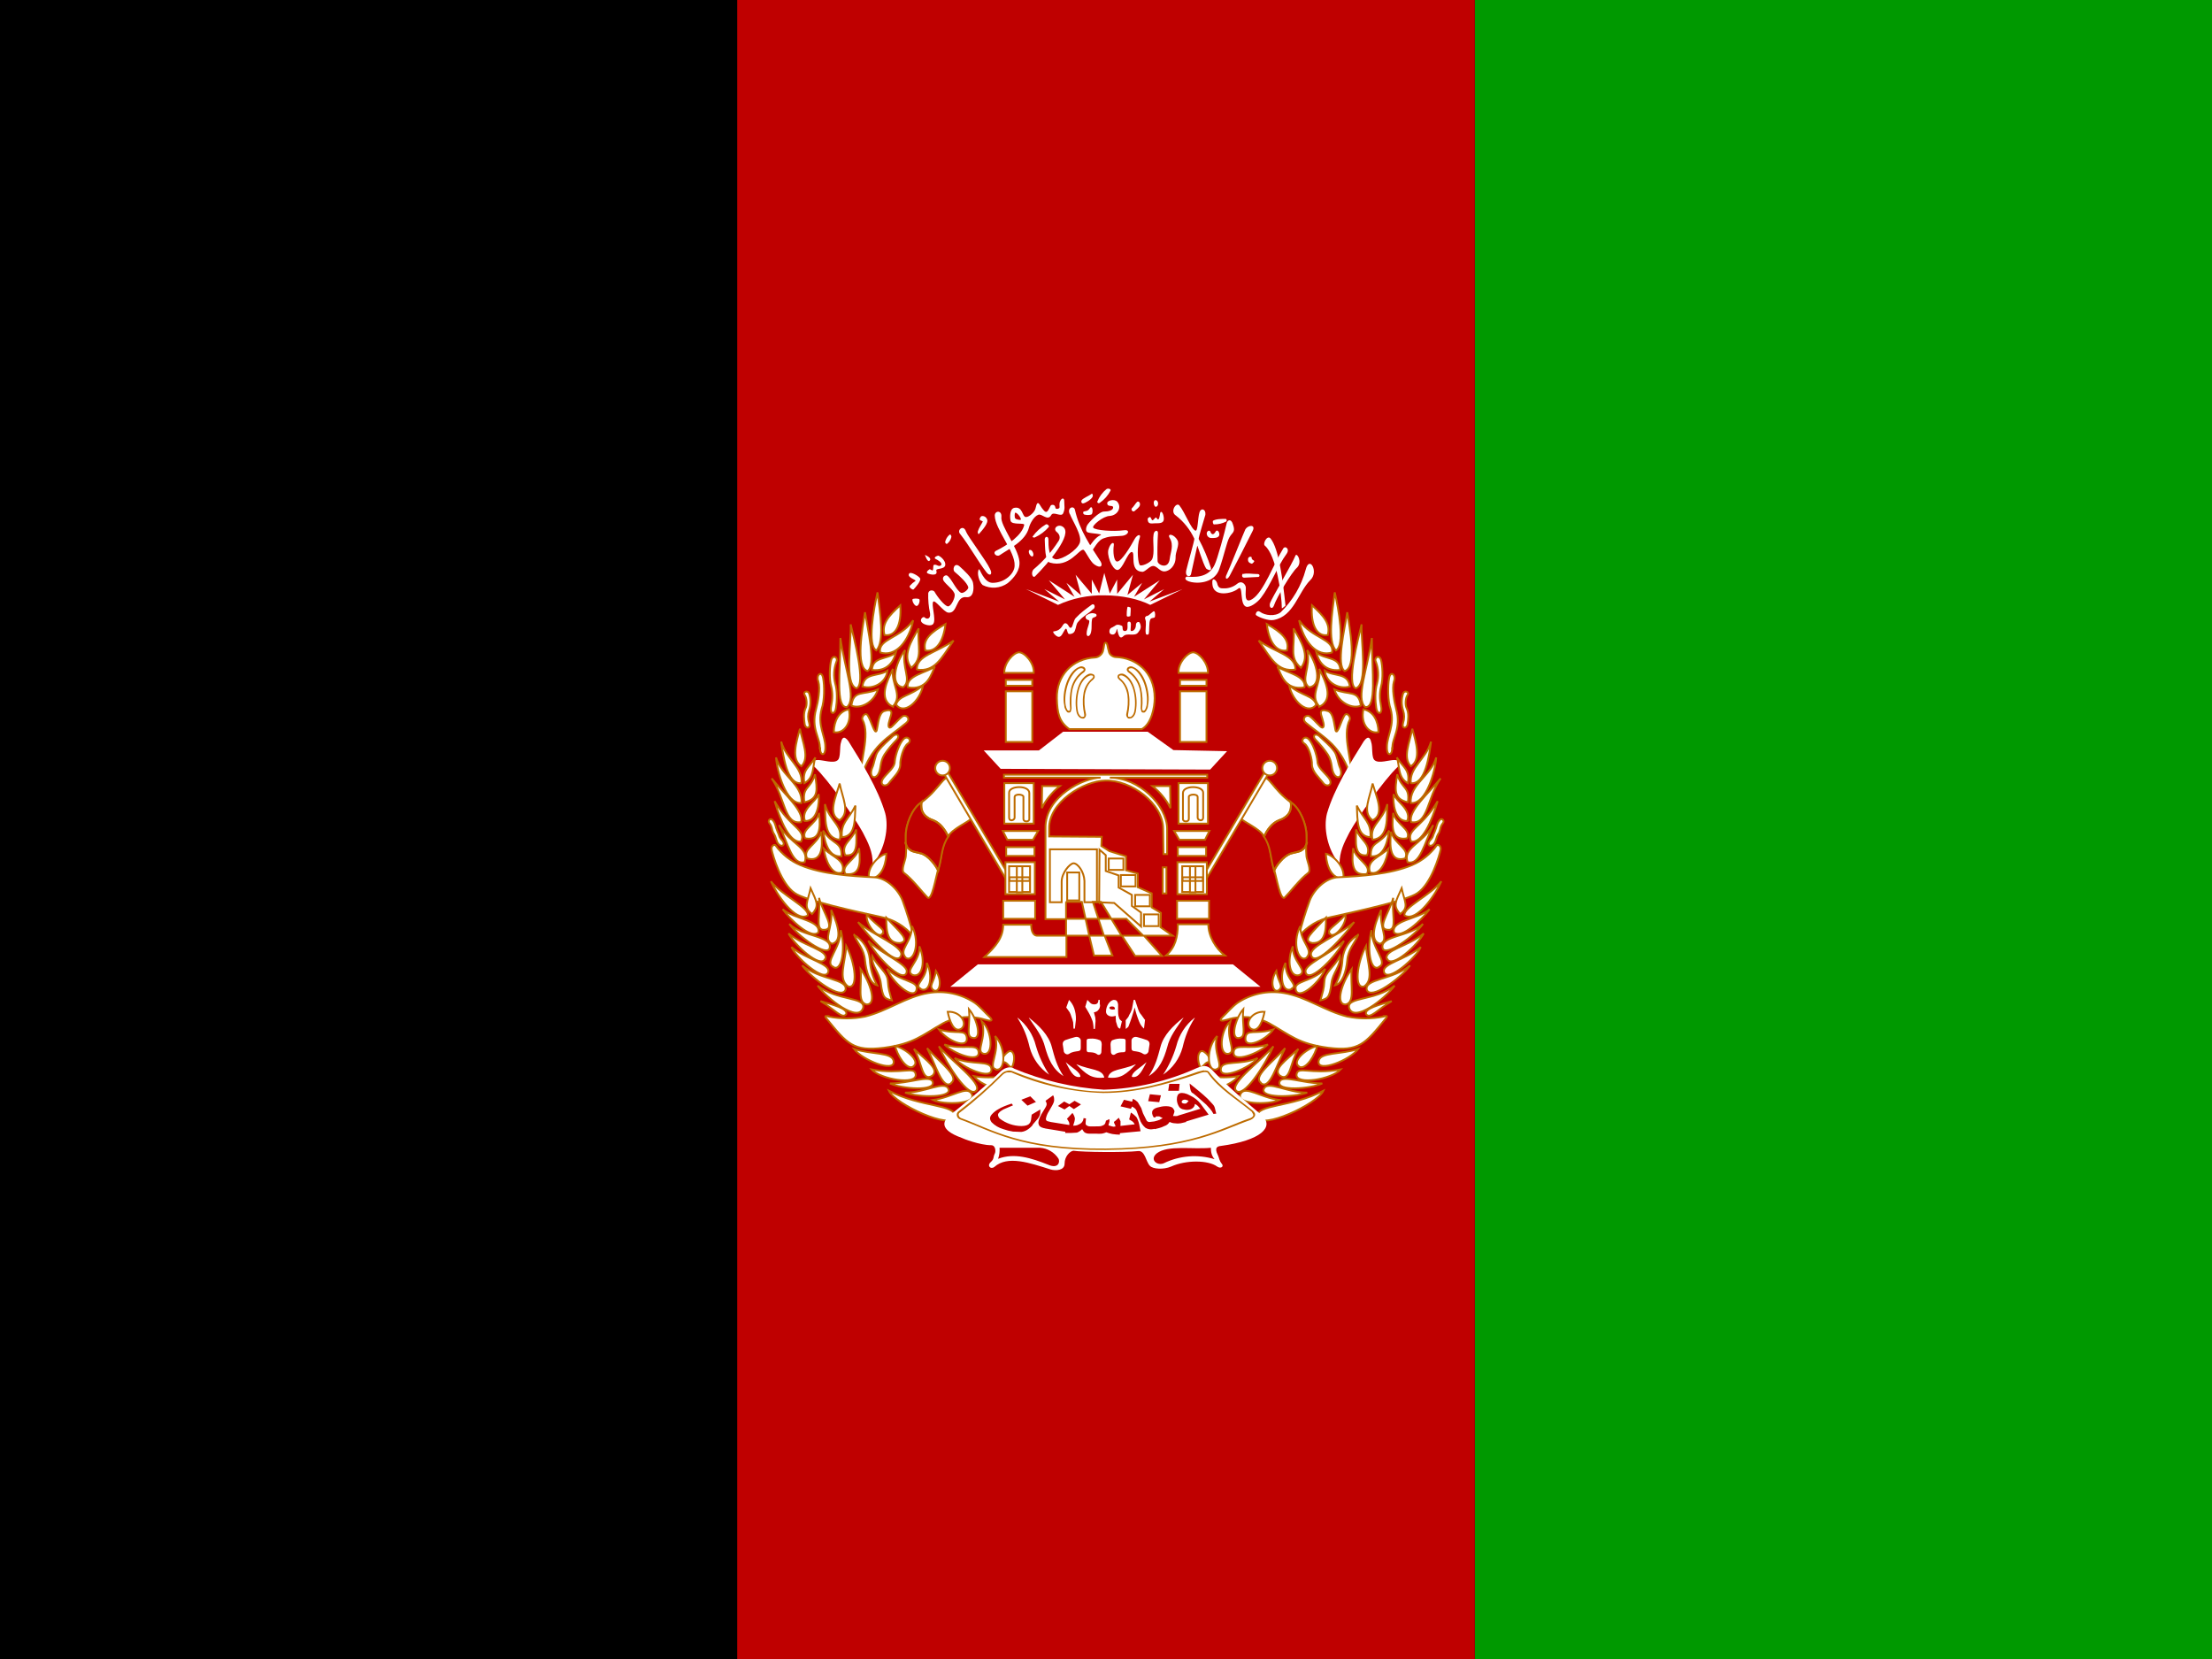
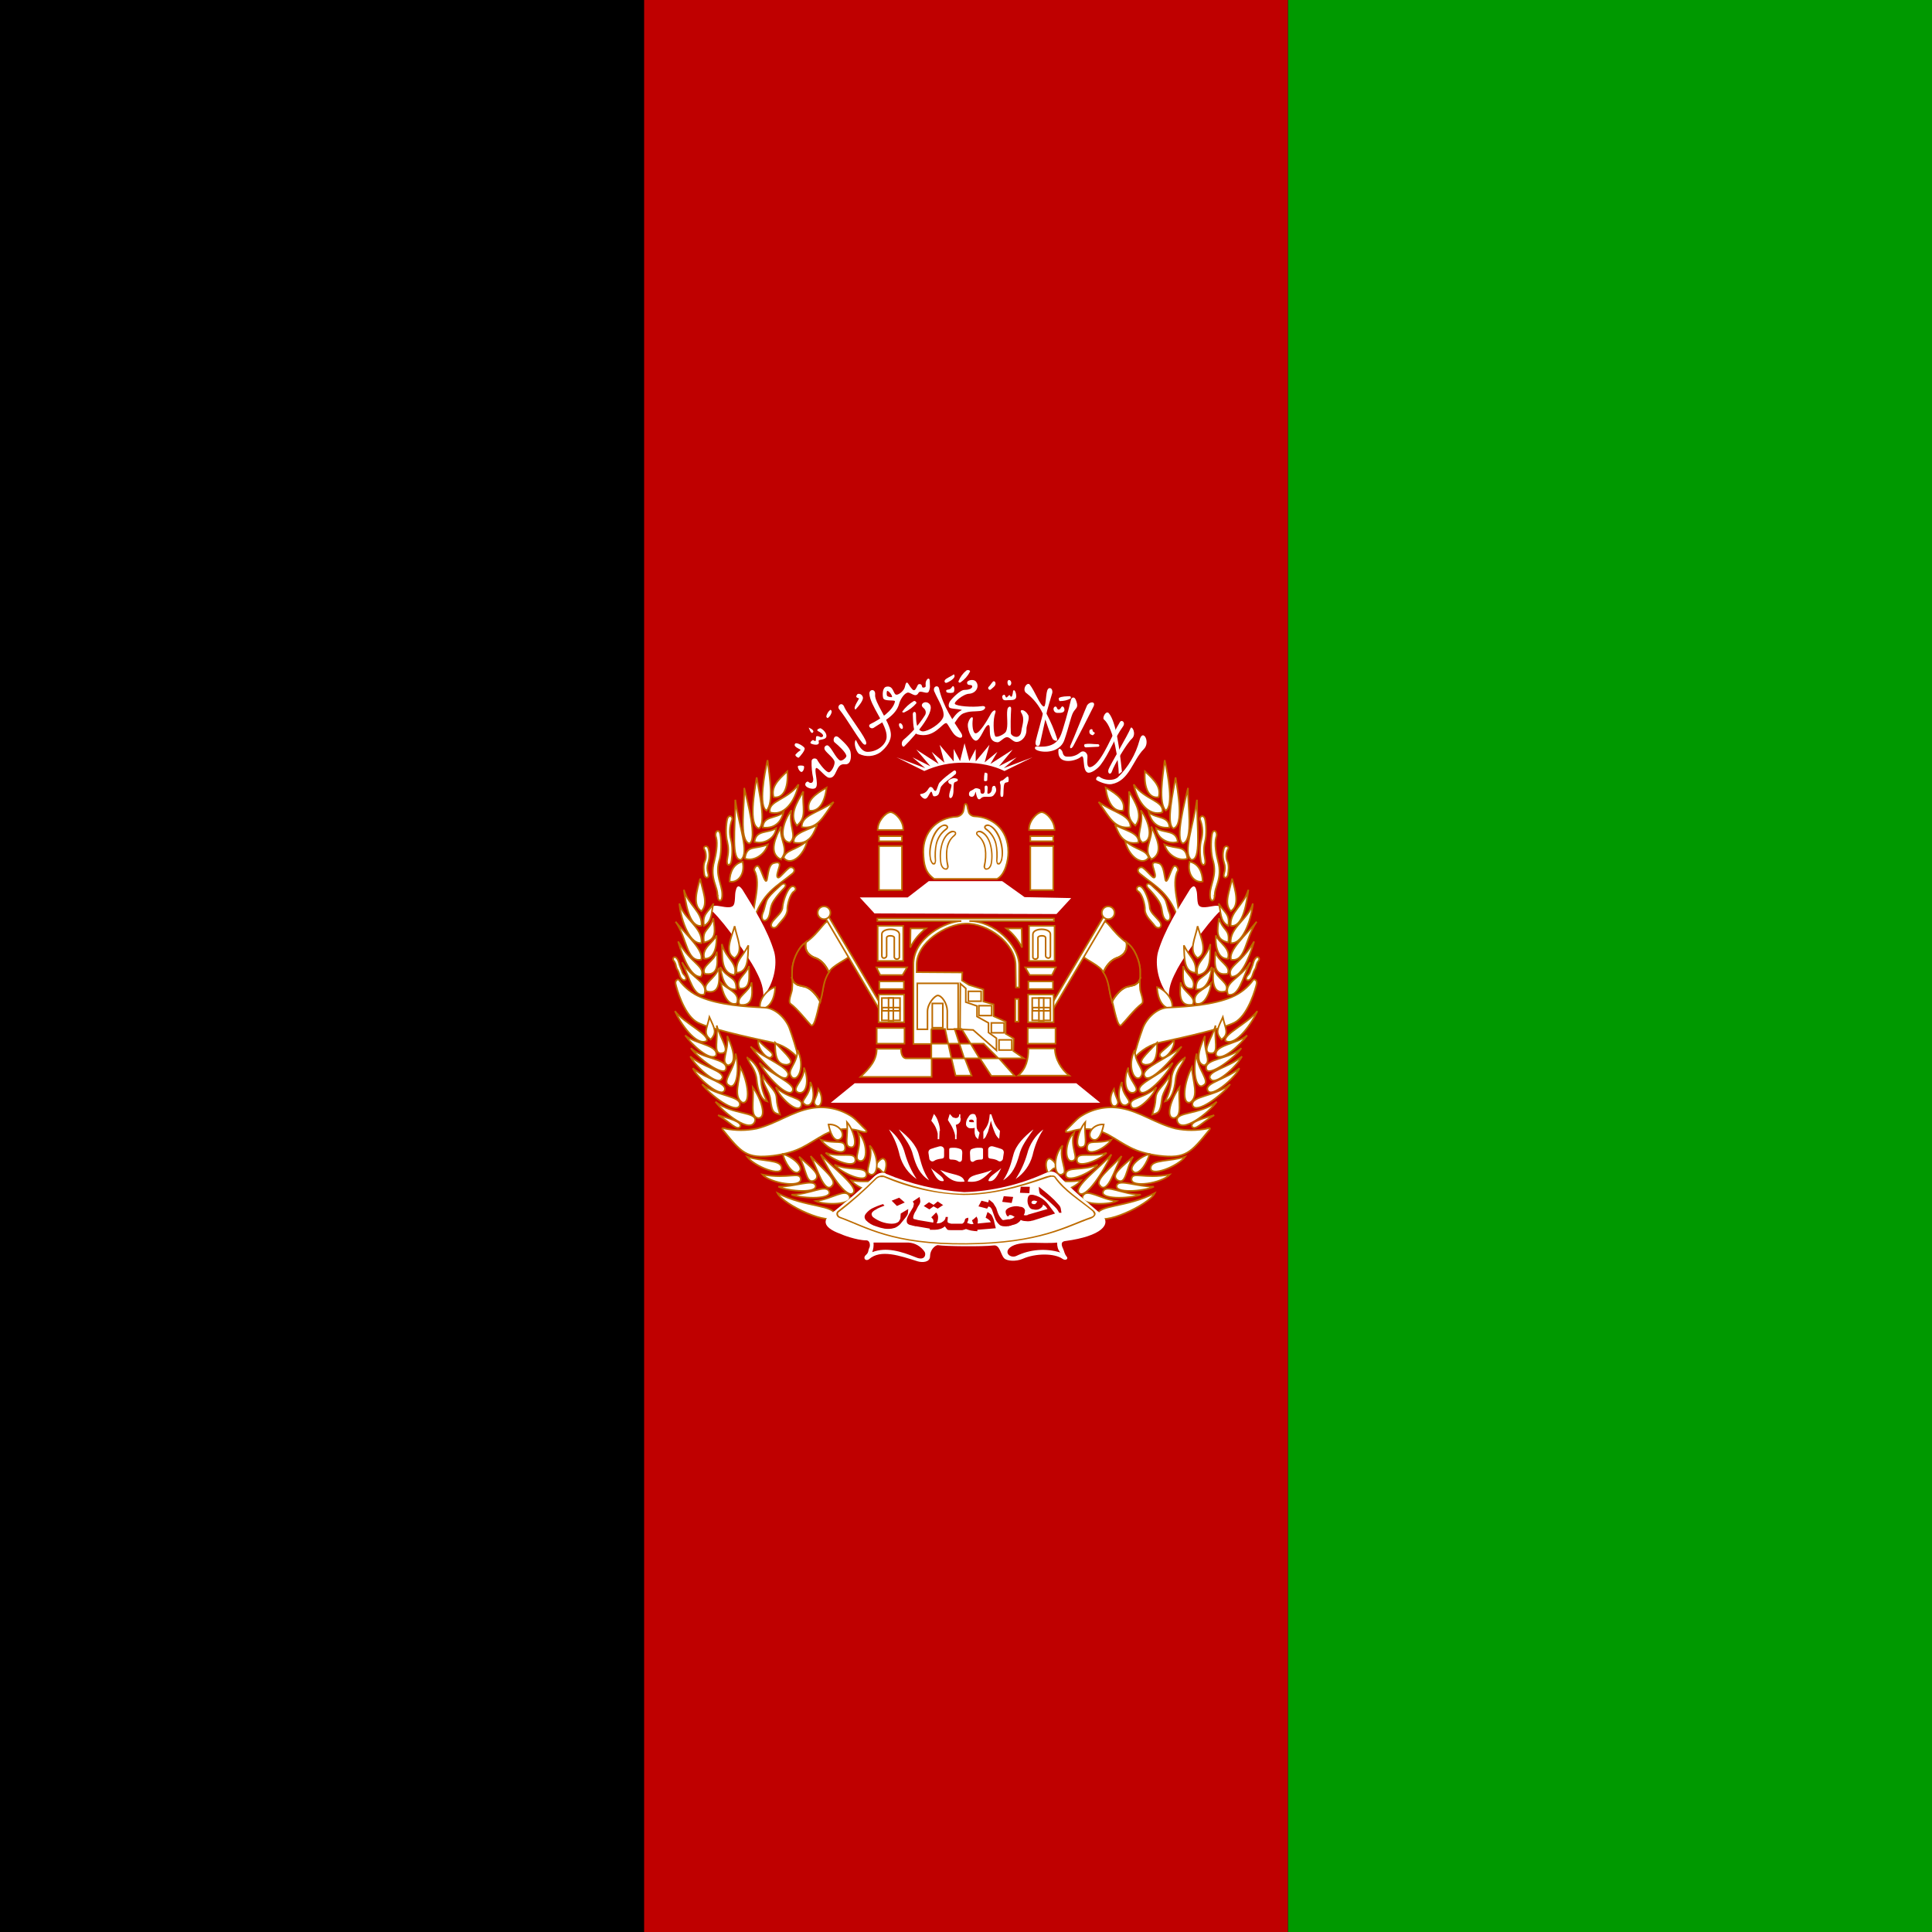
- <svg xmlns="http://www.w3.org/2000/svg" xmlns:xlink="http://www.w3.org/1999/xlink" id="flag-icons-af" viewBox="0 0 640 480">
+ <svg xmlns="http://www.w3.org/2000/svg" xmlns:xlink="http://www.w3.org/1999/xlink" id="flag-icons-af" viewBox="0 0 512 512">
  <g fill-rule="evenodd" stroke-width="1pt">
-     <path d="M0 0h640v480H0z" />
-     <path fill="#090" d="M426.7 0H640v480H426.7z" />
-     <path fill="#bf0000" d="M213.3 0h213.4v480H213.3z" />
+     <path d="M0 0h512v512H0z" />
+     <path fill="#090" d="M341.3 0H512v512H341.3z" />
+     <path fill="#bf0000" d="M170.7 0h170.6v512H170.7z" />
  </g>
-   <g fill="#fff" fill-rule="evenodd" stroke="#bd6b00" stroke-width=".5" transform="translate(1 27.3) scale(1.06346)">
+   <g fill="#fff" fill-rule="evenodd" stroke="#bd6b00" stroke-width=".5" transform="translate(2.2 86.8) scale(.84611)">
    <path d="M319.5 225.8h8.3c0 3.2 2 6.6 4.5 8.5h-16c2.5-2.2 3.2-5 3.2-8.5z" />
    <path stroke="none" d="m266.7 178.5 4.6 5 57 .2 4.6-5-14.6-.3-7-5h-23l-6.6 5.1h-15z" />
    <path d="M290 172.7h19.7c2.6-1.4 3.5-5.9 3.5-8.4 0-7.4-5.3-11-10.5-11.2-.8 0-1.7-.6-1.9-1.3-.5-1.6-.4-2.7-1-2.6-.4 0-.3 1-.7 2.4-.3.8-1.1 1.5-2 1.6-6.4.3-10.6 5-10.5 11.1.1 4 .6 6.4 3.4 8.4z" />
    <path stroke="none" d="M257.7 242.8H342l-7.5-6.1h-69.4l-7.5 6.1z" />
    <path d="m296.4 219.7 1.5 4.6h3.5l-2.8-4.6h-2.2zm-2 4.6 1 4.6h4l-1.5-4.6h-3.5zm7 0 2.8 4.6h5.9l-4.6-4.6h-4.1zm-34.5 10.4c3.1-2.9 5.1-5.3 5.1-8.8h7.6c0 2 .7 3.1 1.8 3h7.7v-4.5h-5.6v-24.7c-.2-8.8 10.6-13.8 15-13.8h-26.3v-.8h55.3v.8H301c7.9 0 15.5 7.5 15.6 13.8v7h-1l-.1-6.9c0-6.9-8.7-13.3-15.7-13.1-6 .1-15.4 5.9-15.3 13v2.2l14.3.1-.1 2.5 2.2 1.4 4.5 1.4v3.8l3.2.9v3.7l3.8 1.7v3.8l2.5 1.5-.1 3.9 3.3 2.3h-7.8l4.9 5.5h-7.3l-3.6-5.5h-4.7l2.1 5.4h-5l-1.3-5.4h-6.2v5.8H267zm22.2-15v4.6h5.3l-1-4.6H289z" />
    <path fill="none" d="M289.4 211.7h3.3v7.6h-3.3z" />
    <path fill="none" d="M284.7 219.8h3.2v-5.6c0-2.4 2.2-4.9 3.2-5 1.2 0 2.9 2.3 3 4.8v5.8h3.4v-14.4h-12.8v14.4zm25.6 3.3h4v3.2h-4zm-2.4-5.3h4v3.1h-4zm-3.9-5.4h4v3.1h-4zm-3.3-4.5h4v3.1h-4z" />
    <path fill="none" d="m298 219.8 4.2.2 7.3 6.4v-3.8l-2.5-1.8v-3l-3.6-2v-3.3l-3.5-1.2V207l-1.7-1.5-.1 14.4z" />
    <path d="M315.4 210.3h1v7.1h-1z" />
    <g id="a">
      <path d="M257.3 186.5c-1.2-2-2.7 2.8-7.8 6.3-2.3 1.6-4 5.9-4 8.7 0 2 .2 3.9 0 5.8-.1 1.1-1.4 3.8-.5 4.5 2.2 1.6 5.1 5.4 6.4 6.7 1.2 1 2.2-5.3 3-8 1-3 .6-6.7 3.2-9.4 1.8-2 6.4-3.8 6-4.6l-6.3-10z" />
      <path fill="#bf0000" d="M257 201.9a10 10 0 0 0-1.6-2.6 6.1 6.1 0 0 0-2.4-1.8 5.3 5.3 0 0 1-2.4-1.5 3.6 3.6 0 0 1-.8-1.5 5.9 5.9 0 0 1 0-2l-.3.3c-2.3 1.6-4 5.9-4 8.7a28.5 28.5 0 0 0 0 2.3c.2.5.3 1 .6 1.3l1.1.8 2.7.7a7.1 7.1 0 0 1 2.6 2 10.5 10.5 0 0 1 1.8 2.6l.2-.8c.8-2.7.7-5.9 2.6-8.5z" />
      <path fill="none" d="M249.8 192.4c-.5 3.3 1.4 4.5 3.2 5.1 1.8.7 3.3 2.6 4 4.4m-11.7 1.5c.8 3 2.8 2.6 4.6 3.2 1.8.7 3.7 3 4.5 4.8" />
      <path d="m255.6 184.5 1-.6 17.7 29.9-1 .6-17.7-30z" />
      <path d="M257.5 183.3a2 2 0 1 1-4 0 2 2 0 1 1 4 0zm15.2-24h7.2v1.6h-7.2zm0 3.1h7.2v13.8h-7.2zm-.4-5h8c.2-2.7-2.5-5.6-4-5.6-1.6.1-4.1 3-4 5.6z" />
      <path fill="#bd6b00" stroke="none" d="M292.6 155.8c-1.5.6-2.7 2.3-3.4 4.3-.7 2-1 4.3-.6 6.1 0 .7.3 1.1.5 1.5.2.3.4.5.6.5.3 0 .6 0 .7-.3l.2-.8c-.1-2-.1-3.8.3-5.4a7.7 7.7 0 0 1 3-4.4c.3-.2.4-.5.5-.7a1 1 0 0 0-.3-.7c-.4-.3-1-.4-1.5-.1zm.2.4c.4-.2.8 0 1 .1l.1.2c0 .1 0 .2-.3.4a8.2 8.2 0 0 0-3.1 4.6 16.7 16.7 0 0 0-.3 5.6 1 1 0 0 1-.2.6s0 .1-.2 0c0 0-.2 0-.4-.3a3.9 3.9 0 0 1-.4-1.2c-.3-1.8 0-4 .7-6 .7-1.8 1.8-3.4 3-4z" />
      <path fill="#bd6b00" stroke="none" d="M295.2 157.7c-1.5.7-2.5 2.3-3 4.2a13.6 13.6 0 0 0-.3 5.9c.2 1.3 1 2 1.6 2 .3.1.6 0 .8-.3.2-.3.3-.6.2-1-.4-1.6-.5-3.4-.3-5.1.3-1.7 1-3.2 2.2-4.1.3-.3.5-.5.5-.8a.8.8 0 0 0-.2-.6c-.4-.3-1-.4-1.5-.2zm.2.5c.4-.2.8-.1 1 0l.1.3-.3.4a6.5 6.5 0 0 0-2.4 4.4c-.3 1.8-.1 3.7.2 5.2.1.4 0 .6 0 .8l-.5.1c-.3 0-1-.5-1.2-1.7-.3-1.7-.2-3.9.3-5.7.5-1.8 1.5-3.3 2.8-3.8z" />
      <path d="M272.3 187.4h8v11h-8zm.5 17.4h7.7v2.4h-7.7zm-.2 4.1h8v8.7h-8zm-.6 10.5h8.7v4.9H272zm1.1-16.6h7l1.4-2.4h-9.6l1.2 2.4zm9.4-8.6.1-6h4.8a17.4 17.4 0 0 0-4.9 6z" />
      <path fill="none" d="M273.6 196.7c0 1.3 1.5.8 1.5.1v-5.6c0-1 2.4-.8 2.4-.1v6c0 1 1.7.9 1.6 0v-7c0-2.2-5.5-2.1-5.5-.1v6.7zm0 13.3h5.7v7h-5.7z" />
      <path d="M277.2 213h2v1h-2zm-3.5 0h2v1h-2zm2-3h1.5v3h-1.5zm0 4h1.5v3.1h-1.5zM244 139c.4 5.5-1.4 8.6-4.3 8.1-.8-3 1-5.1 4.3-8.1zm-6.5 12.3c-2.6-1.3-.7-11.5.3-15.8.7 5.5 2 13.3-.3 15.8z" />
      <path d="M238.4 151.8c4.4 1.5 8-3.2 9.1-8.7-3.6 5-9.5 5-9 8.7zm-3.3 5.1c-3.4-.9-1.4-11.7-.7-16 .7 4.5 3.1 14.5.7 16zm1.2-.3c.2-3.7 3.9-2.7 6.5-4.7-.5 2-2 5.2-6.5 4.7zm-4.2 5c-3.4-1-1.4-12.6-1.6-17.4 1 4.2 4.2 16.3 1.6 17.4zm1.6-.5c2.8.9 6.5-1 6.8-4.3-2.5 1.7-6.3.4-6.8 4.3z" />
      <path d="M229.5 166.7c-3.2.3-1.8-9.6-1.8-18.8 1.2 8.6 4.5 16.5 1.8 18.8z" />
      <path d="M230.7 166.3c2.2 1 6.1-.7 7.2-4.4-4 1.7-6.6 0-7.2 4.4zm25.6-22.2c-.6 4.9-2.6 7.7-5.5 7.2-.8-3 1.6-5 5.5-7.2zm-7.8 12.4c4.9.7 6.6-3 10-7.9-4.7 3.4-10.2 4-10 8z" />
      <path d="M247 156c-2.6-3.2 0-7.3 2-10.7-.4 5.1 1.3 8-2 10.7zm-1 5.3c-.4-3.2 5-3.9 7.4-5.6-.9 1.8-2 6.7-7.5 5.6z" />
      <path d="M244.8 161.3c-3.7-.4-2.2-6.7.5-10.1-1.1 4.8 2 8.1-.5 10.1z" />
      <path d="M242 166.6c-4.2-2-1.5-7.2 0-10.3-.6 4.1 2.8 7.2 0 10.2z" />
      <path d="M242.8 166c2.2 3 6.5-.8 7.4-5.2-3.7 3.1-6.5 2.6-7.4 5.3zm-9.6 20.3c-.4-4.3 2.8-12 .5-16.2-.3-.6.7-2.1 1.4-1.2 1 1.5 2 5.7 2.5 4.1.4-1.7.5-4.6 2-5.2 1-.3 2.3-.6 1.9 1-.4 1.4-1.2 3.4-.3 3.5.5 0 2-2 3.3-3 1-.8 2.6.6 1 1.8-4.8 4-9.5 5.9-12.3 15.2zm-8.7 64.5c-.6 0-1.3-.3-.6.6 5.7 7 7.3 9 15.6 8 8.3-1.1 10.3-3.4 16.2-6.7a14.6 14.6 0 0 1 11.2-1c1.6.5 2.6.5 1.4-.7-1.2-1.1-2.5-2.7-4-3.8a17.5 17.5 0 0 0-12.7-2.7c-6 1-11.1 4.9-17.2 6.4a25 25 0 0 1-9.9 0zm47.8 12.5c1 .2 1.7 2.2 2.3.9.8-2.3.2-4-.8-3.9-1.2.3-3.1 3-1.5 3z" />
      <path stroke="none" d="M220.6 183c-1.2-1.4-.9-1.8 1-1.9 1.4 0 4.2 1 5.3.1 1-.7.5-3.7 1-5 .2-.9.7-2 2-.2 3.6 5.8 8 12.8 10 19.6 1 3.8 0 9.8-3.4 13.8 0-3.4-1.2-5.7-2.7-8.6-2-3.7-9.1-14-13.2-17.9z" />
      <path d="M235.5 213.4c4 0 4.7-5.3 4.7-6.8-2 .4-5.4 3.7-4.7 6.8zm34.5 51.9c2.8.6 2.7-6.2-.2-9.1 1.3 4.4-2 8.4.1 9zm-1.2-.1c.2 3.2-8-.4-10-3 4.8 2.1 9.8.4 10 3zm-3.5-4.6c.3 3.1-7 .3-9.3-2.1 4.9 1.6 9-.5 9.3 2zm1.3.4c2.9.7 2.4-6.4-.4-8.8 1.4 4.7-1.8 8.1.4 8.8zm-3-4.3c2.9.7 1.2-5.4-.9-7.8.4 4.4-1 7.5 1 7.8zm-1.5 0c.3 3.2-5.4.8-7.6-2.3 4.8 1.5 7.3-.3 7.6 2.3zm-1.5-2.5c1.8-1.3-.1-4.8-3.7-4.6.4 2.1 1.6 5.9 3.7 4.6zm14 14.7c.1 3.2-8 1.6-10.6-1.8 5.2 1 10.3-.8 10.5 1.8zm-32.4-5.8c.3 3.2-8.6-.4-10.8-3.4 4.7 1.6 10.5.8 10.8 3.4zm5.4 1.3c1.9-1.3-1.9-4.7-5-5.5.4 2.1 3 6.8 5 5.6zm.6 2.3c.2 2.9-9.5 1.3-12-1.4 8.3 1.5 11.7-1.1 12 1.4z" />
      <path d="M252.8 268.6c1 2.7-8.3 2-11.6.5 5.3 0 10.8-2.4 11.6-.5z" />
      <path d="M257.1 270.6c1 2.4-7.6 2.4-11.8 1 5.6 0 10.8-3.4 11.8-1zm6.3 1.3c1.6 2.9-7.6 3.1-10.5 1.7 5.2-.7 9.2-4 10.5-1.7zm-10.7-4.9c-2.9 1.8-2.7-3.6-5-7.3 3.6 3.3 7 5.6 5 7.3z" />
      <path d="M257.9 269c-2.4 2.1-4.4-5.3-6.6-9.5 3.6 4 8.8 7.7 6.6 9.4zm6.8 2c-2 2.4-8-7-10.2-12 3.3 3.9 11.8 10 10.2 12zm-5.8 7.2c-1 3.6-16.2-3.4-18-7.1 8.8 4.6 18.2 3.6 18 7zm-48.7-73.8c-.4-.5-1.4 0-1.2 1.1.3 1.5 2.5 9.2 6.3 11.8 2.7 2 17 5.1 23.4 6.5 3.6.7 6.5 2.5 8.9 5.3a94.4 94.4 0 0 0-3-9.8c-1.2-3-4.4-6.2-7.8-6.3-6.1-.3-14.1-.8-20-3.3a16 16 0 0 1-6.7-5.3z" />
      <path d="M245.5 234.9c2 1.4 4.1-3.7 1.7-8.6-.1 4.7-3.8 6.3-1.7 8.6z" />
      <path d="M247.4 239.6c2.7.8 3.5-4 1.8-7.8.3 4.1-4.3 6.6-1.8 7.8z" />
      <path d="M249.5 243.4c2.6 1.3 3.5-3.6 1.7-7.1.2 4.5-3.7 5.9-1.7 7z" />
      <path d="M248.4 243.7c-1 3-7-2.7-8-5.8 3.7 3.7 8.7 3.2 8 5.7z" />
      <path d="M245.7 239c-1.2 3-8.7-5-10.4-8.7 3.7 3.7 11.2 6.5 10.4 8.6z" />
      <path d="M244.2 234.3c-1.2 3.5-9.3-5.8-11.7-9.1 4 3.6 12.6 6.6 11.7 9.1zm-.3-3.4c3-.6-.1-3-3.7-6.9-.1 4.1.5 7 3.7 6.9z" />
      <path d="M239 228.5c1.3-1.3-1.1-1.9-4.1-5.3-.5 2.3 2.8 6.5 4.2 5.3zm14 15.2c1.6 1 2.6-2.3.7-5.2-.5 3.2-2.1 4-.7 5.2zm-34.2-20.3c-3.3 2-8.6-6-10-9.3 2.9 3.8 10.6 7.2 10 9.3z" />
      <path d="M221.7 228c-1.9 2-7.7-3.5-9.7-6.3 3 2.7 10.5 3 9.7 6.3z" />
      <path d="M224.8 232.2c-.6 2.8-9-3.5-11-6.5 3.6 3.5 11.6 3.2 11 6.5z" />
      <path d="M223.5 235.3c-1.3 2.5-8.2-3.8-9.9-7 4.3 3.6 11 4.5 10 7zM220 223c2.1-2.3 1.2-3.4-.4-7-.8 3.7-2.1 5.2.4 7zm2.9 4.3c4 .2 0-4.6-1-8.7.4 4.6-1 8.3 1 8.7z" />
      <path d="M225.4 231.1c2.7-.6 2-4.5-.2-9.2.5 5.1-2.3 8 .2 9.2zm-1 7.7c-1 3-8.8-4-10-6.8 4 3.4 10.7 4.5 10 6.8z" />
      <path d="M229.1 243.6c-1.1 3-9.3-3.2-11.8-6.6 4.9 4 12.4 3.6 11.8 6.6z" />
      <path d="M233.9 248.5c-1.3 4.3-9.9-2.6-12.4-6 5.4 4.2 13 3 12.4 6zm-8-11c2.3 1.1 3.2-5.4 1.9-10.1 0 5-4.7 8.8-2 10z" />
      <path d="M229.8 242.7c2.8.8 2-6.3-.5-11-.3 4.7-2.3 9 .5 11zm5 4.9c3 .1 1-6.1-1.6-9.6.4 4.5-1 9 1.6 9.6zm-5.5 2.6c-1 1.6-3.2-1.3-7-3.5 3.4 1 7.4 2 7 3.5zm-1.8-52.7c3-2.2.7-6.2 0-10-1 3.6-3.4 8.4 0 10zm0 5.3c-4.5-.5-3.8-6.1-4-9.7 1.4 4.9 5 5.7 4 9.8zm.6-.7c3.7-.2 3.5-4.4 3.7-8.6-1.9 3.9-4 4.5-3.7 8.6z" />
      <path d="M228 207.3c-3 .3-4.4-2.6-5-7 2.7 4.1 5.1 2.8 5 7zm1-.3c3.7.5 3-3.8 3-7-1.2 3-4.2 4-3 7z" />
      <path d="M223.2 205.2c.3 2.8 2.1 7.6 5 6.5 1.1-3.4-2.6-4.1-5-6.5z" />
      <path d="M229 212c-1.2-2.4 3-3.7 3.8-6.9.5 4.6.1 7.6-3.8 7zm-11.9-29.2c2.3-2.4.3-6.4-.4-10.2-1 3.6-2.5 8.4.4 10.2zm0 4.6c-4 .5-5-7.7-5.5-11.3 1.4 4.9 6 7 5.5 11.4zm.8 0c2.8-1.5 2.2-4.7 3-7-1.8 2.9-3.6 3.3-3 7z" />
      <path d="M217 192.8c-4.1.3-6.6-8.8-6.8-12.4 1.3 4.9 7.4 7.5 6.9 12.4zm.9-.2c4-.9 3.5-3.5 2.9-7.6-1.3 4.2-3.5 3.3-2.9 7.6z" />
      <path d="M217 198c-4.6.8-4.3-6.6-8-11.9 3.2 4 9 9 8 11.9zm1-.3c3.6.2 4-5.1 3.8-7.3-.9 2.2-5 4.2-3.7 7.4z" />
      <path d="M209.8 192.3c1.7 5.7 4.2 11.4 7.2 11 1.5-3.3-2.9-3.7-7.2-11z" />
      <path d="M218.1 202.4c-1.2-2.5 3-3.7 3.8-6.9.5 4.6.1 7.6-3.8 6.9zm-7.1-3.6c2.5 5.1 3.6 11 7 10.1 1.3-4-3.8-4.8-7-10.1z" />
      <path d="M218.7 208c-1.5-2.8 2.7-3.7 3.8-7.4.5 4.8 0 8.3-3.8 7.3zm7.2-34.5c2.4.6 5-2.1 4.1-6.2-2.8.6-4 3.2-4.1 6.2zm-7.9-2.1c.2 1.2 1.7 1.3 1.2-.4a5.3 5.3 0 0 1 0-3.4 7.5 7.5 0 0 0 0-4.6c-.4-1-1.8-.4-1.2.4.6.9.7 2.8.2 3.7-.6 1.3-.4 3-.2 4.3zm22.9 16c-1 1.3-2.9.4-1.4-1.5 1.2-1.5 3-2.8 3-4.4.2-2 1.3-5 2.4-6.1 1.1-1.1 2.4.4 1.2 1.2-1.3.8-2.2 4.4-2.1 5.8-.1 2-2 3.5-3.1 5zm-3-2.3c-1 1.4-2.4.5-1.6-1.7.7-1.5.8-3.5 1.6-4.6 1.2-1.7 3-3.1 4.1-4.2 1.2-1 2 0 1 1a27 27 0 0 0-3.3 4c-1.4 2.2-.8 4-1.8 5.5zm-15.7-7.2c-.1 2 1.5 2.4 1.4-.4 0-3-2.2-5.8-1-10.3.8-2.2.8-6.3.4-8.4-.4-2.2-2-.8-1.3.9.6 2-.1 5.6-.6 7.5-1.5 5.4 1.2 8 1 10.7zm4.3-11c-.2 1.9-1.8 2-1.3-.5.4-2 .4-3.6 0-5.3-.6-2.1-.4-5.7 0-7.2.5-1.6 2-.7 1.4.5a9.9 9.9 0 0 0-.3 5.9c.6 2 .5 4.8.2 6.7zM210.9 204c.8.9 2 .3 1-1-1-1-.7-1.2-1.3-2.4-.6-1.4-.5-2.1-1.2-3-.7-1-1.6 0-1 .7.8 1 .6 1.6 1 2.5 1 1.5.7 2.3 1.5 3.2zm20.4 24.6a8.6 8.6 0 0 1 4.4 6.7 16 16 0 0 0 2 7.1c-2-.5-3-3.7-3.3-6.8-.3-3.2-2-4.5-3-7zm5.1 5.9c1.7 3.1 4 4.3 4.2 6.6.2 2.7.4 2.8 1.1 5.4-2-.5-2.5-.7-3-4.7-.3-2.8-2.6-4.7-2.3-7.3z" />
      <path stroke="none" d="M289 263.3c1 1.8 2 4.5 4 4 0-1.3-2.1-2.3-4-4zm3 .6c3.7 1.6 7 1.2 7.5 3.6-3.6.4-5-1-7.6-3.6zm-16.1-12.7a14 14 0 0 1 5 7.7 29 29 0 0 0 3.6 7.8 13 13 0 0 1-5.3-7.4c-.7-3-1.6-5.3-3.3-8zm3.1 0c2.8 2.2 5.4 4.8 6.2 7.9.8 2.9 1.3 5.1 3.2 8-3-1.9-4.1-4.7-5-7.8-.7-3-2.5-5.2-4.4-8zm9.2 7.3a1.1 1.1 0 0 1 .7-1.2 33.4 33.4 0 0 1 2.6-.8c1-.3 1.6.4 1.6.9v2c0 .7-.2.8-.7.9-.7.1-1.7.2-2.4.7-.6.4-1.2.1-1.5-.5l-.3-2zm10.6 0c0-.6-.2-1.1-.6-1.2a5.4 5.4 0 0 0-2.4-.4c-1 0-1.1.2-1.1.6v2.1c0 .8 0 .8.4 1 .7 0 1.8 0 2.5.6.5.3 1 0 1.1-.6l.1-2.1z" />
    </g>
    <use xlink:href="#a" width="100%" height="100%" x="-600" transform="scale(-1 1)" />
    <g stroke="none">
      <path d="M328.5 286.6c0 1.2.2 2.2 1 3.1a19 19 0 0 0-13.8 1.1c-1.8.8-4-1-1.9-2.7 3-2.3 9.7-1 14.7-1.5zm-57.5 0a7 7 0 0 1-.4 3c4.4-1.7 9.1-.2 13.6 1.6 3 1.3 3.3-1 2.8-1.7a6.5 6.5 0 0 0-5-2.9h-11zm3.8-21.7c-1.3-.5-2.7 0-4 1.4-4.3 4.2-9.4 8.3-13.5 11.6-1.5 1.3-3 3.7 3.4 6 .3.2 5 2 8 2 1.3 0 1.3 1.8 1 2.3-.5 1-.1 1.4-1.1 2.3-1.1 1 0 2.1 1 1.3 3.6-3.2 9.6-1.1 15.3.7 1.4.4 3.8.3 3.8-1.6 0-2 1.5-3.4 2.4-3.5 2.4.4 14 .5 17.5.1 2-.3 2.2 2.9 3.3 4 .8.9 3.7 1.1 5.8.2 4-1.8 10-1.8 12.5 0 1 .7 1.9 0 1.3-.7-.8-1-.7-1.6-1.1-2.4-1-2-.2-2.4.8-2.5 11-1.5 14.6-5.2 11.2-8.3-4.4-3.8-9.2-7.7-13.4-12.2-1.2-1.2-2-1.7-4.3-.7a66.5 66.5 0 0 1-25.3 5.9 76 76 0 0 1-24.6-5.8z" />
      <path fill="#bd6b00" d="m326.6 265.5-1.6.4c-9 3.2-17.2 5.4-25.7 5.4-8.3 0-17-2.4-24.9-5.6a2.3 2.3 0 0 0-1.5 0c-.5.1-1 .4-1.3.7a115.5 115.5 0 0 1-11.8 10.3c-.7.5-.6 1.8.5 2.2 8.3 3 16.4 8.5 39.6 8.3 23.5-.2 31.8-5.6 39.2-8.1.5-.2 1-.5 1.3-1a1 1 0 0 0 .1-.8 2 2 0 0 0-.6-.8c-4.3-3.5-8.8-6.3-11.8-10.4-.3-.5-.9-.6-1.5-.5zm0 .5c.5 0 1 0 1.1.3 3 4.3 7.7 7 11.9 10.5l.4.7a.5.5 0 0 1 0 .4c-.1.3-.6.6-1 .7-7.6 2.6-15.7 8-39 8.2-23.2.2-31.2-5.3-39.5-8.3-.8-.4-.7-1.2-.4-1.4 4.2-3.2 8.2-6.8 11.8-10.4a2.5 2.5 0 0 1 1.1-.6h1.2a68 68 0 0 0 25 5.6c8.7 0 17-2.2 26-5.3a6.7 6.7 0 0 1 1.5-.4z" />
      <path d="M269.7 114.6c0-1.4 2-1.5 1.8.4-.3 2.3 4.5 8.3 4.9 12 .3 2.5-1.5 4.6-3.2 6a6.6 6.6 0 0 1-6.8.5c-.9-.8-1.7-3.3-1-4.3.2-.3 1.3 3.7 3.7 3.7 3.3 0 6-2.5 6-4.7.2-3.8-5.3-9.8-5.4-13.6zm9.5 9.4c.6-.4 1.4 1.3.8 1.7-.5.3-1.5-1.3-.8-1.8zm1.5-3.5c-.3.2-.8 0-.7-.2a12 12 0 0 1 3.6-3.3c.4-.2 1 .4.8.7a11 11 0 0 1-3.7 2.8zm12.6-10c.3-.6 2.1-1.3 2.6-1.7.4-.5.6.4.4.7-.3.7-1.9 1.7-2.6 1.8-.3 0-.6-.4-.4-.7zm4.3.3a8.3 8.3 0 0 1 2.5-3.4c.5-.3 1.3 0 1.1.4a9 9 0 0 1-2.9 3.3c-.3.3-.8 0-.7-.3zm-3.7 2.7c-.3.2-.1.7.1.8.6.2 1.5.2 2 0 .6-.4.3-2.9-.5-1.6-.6.8-1 .6-1.6.8zm-7.3 5.6c-1.3-1 .4-2.4 1.7-1.4 2.7 2-4 9.8-7.6 13.4-.7.7-1.3-1-.4-1.9a33.7 33.7 0 0 0 6.7-7.6c.4-.5.7-1.6-.4-2.5zm15.3-6.6c.1-1-1.6 0-1.6-1.3 0-.7 1.9-1.2 2.7-.4 1.3 1.4.3 3.7-2 3.9-1.8 0-5 2.7-4.5 3.2.5.7 5.4 1.1 8.3.7 1.8-.3 1.4 1.3-.4 1.5-1.8.2-3.2 0-4.8.6-2 .5-2.8 3-3.9 4-.2.2-.8-.8-.6-1.2.8-1.2 2-3 3.4-3.6.8-.3-2.4-.4-3.4-.7-.8-.2-.6-1.3-.3-1.9.4-.8 3.4-3.9 4.7-3.8 1.1 0 2.3-.3 2.4-1zm5 .2c.6-.5 1-1.3 1.5-1.8.3-.3.9 0 .8.8-.1.7-1 1.2-1.5 1.7-.5.3-1-.4-.7-.7zm6.5-2.3c.9 0 1 1.6.2 1.8-.6.2-1-1.7-.2-1.8zm-2.1 5c0 1.5.7 1.4 2 1.3 1.3 0 2.4 0 2.4-1.2 0-1.3-.7-2.5-1-1.6-.1.8-.3 2.2-.8 1.6-.4-.5-.2-.6-1 .2-.5.5-.5-.2-.8-.6-.2-.3-.8.2-.8.4zm-9.2 7.2c-.3 1.9 0 4.5.9 4.5 1.2 0 3.6-4 4.8-6.2.7-1.2 1.8-1.4 1.3-.1-.7 1.9-.6 6 0 7.2.4.6 3-.6 3.4-1.5.8-1.7.1-4.8.4-6.7.1-1.2 1.3-1.5 1.2-.3a75.6 75.6 0 0 0-.1 7.5c0 1 2.9 2.4 3.3-.6.2-1.8 1.2-3.7 0-5.7-.8-1.3 1.1-1.2 2.1.6.7 1.2-.6 3.2-.5 4.7 0 2.4-1.8 3.8-3.1 3.8-1.2 0-2-1.5-3-1.5s-2.2 1.7-3 1.6c-3.6-.2-1.7-5.3-2.8-5.4-1.2 0-2.5 5-4 4.9-1.4-.2-3-4.2-2.3-5.8.5-1.6 1.5-2 1.4-1zm16.9-8c-1.7-1 0-3.7.9-2.8 1.6 2 3.2 6.5 4.4 6.9.7.2.6-3.4 1.1-5 .4-1.3 1.8-.9 1.6.7-.1.5-2 6.4-1.8 6.6a47.1 47.1 0 0 1 3.3 7.8c.3 1.2-1.1.4-1.3.2-.9-1.4-2.4-6.5-2.4-6.2l-1.7 7.7c-.2 1-1.7.8-1.3-1 .3-1.4 2.3-8.3 2.2-8.6a17.2 17.2 0 0 0-5-6.3z" />
      <path d="M322 131.2c-.4 0-1.2 1 1.2 1.5 3.1.6 6.6-.5 7.6-3.6 1.3-3.7 2-7.2 2.7-8.5.8-1.5 1.8-1.4 1-3.6-.5-1.7-1.5-1.2-1.7-.3-.5 2.3-2.6 10-3.3 11.3-1.2 2.6-3.7 3.6-7.5 3.2z" />
      <path d="M328.4 119c-.4-.7-1.2 0-1 .7a1.2 1.2 0 0 0 1.2 1c.7 0 2.2.1 2.2-1 0-.8-.7-1.5-1.1-.6-.5.8-1 .7-1.3 0zm.7-3c-.2.2 0 1.1.3 1a7 7 0 0 0 3.3-.8c.2-.2.1-.7-.2-.7-1 0-2.6 0-3.4.5zm8.8 2.3c.8-1.2 2.8-1.3 2 .4a614.3 614.3 0 0 1-6.3 12.3c-.8 1.4-1.4.7-.8-.4.7-1.4 4.9-12 5.1-12.3z" />
      <path d="M330.2 133c-.2-.8-1.5-2-1.3.2.2 3.8 5.5 2.6 7 1.3s.3 4.3 2.2 4.9c1 .3 3-1.1 4-2.4 2.7-3.5 4.5-8.6 7-12 1-1.4-.5-2.4-1-1.3-2.4 3.8-5.2 11.6-8.3 13.6-2.5 1.6-1.7-2-1.8-3.2-.1-.8-1.1-2-2.4-.9a5.5 5.5 0 0 1-3.7 1.2c-.7 0-1.4 0-1.7-1.4z" />
      <path d="M339.6 126c0-.3-1.1-.4-1 .7 0 .8 1 1 1.1 1 1.5-1.2-.3-.6-.1-1.8zm-2.3 4.4c-.3 0-.6 1 .2 1.1l3.9-.2c.4 0 .6-.9-.4-.8-1.2 0-2.7-.3-3.7 0zm-62-16.6c.5 0 1.6 1.4 1.5 1.9 0 .2-1.2 0-1.5-.3-.3-.3-.2-1.6 0-1.6zm-5.3 10.4c-1 .6.2 1.7 1 1.2 2.8-1.9 7-3.8 8-7.5.3-1.2 1.4-3.1 2.5-3.5 1-.5 2.6 1.9 3.6 0 .6-1 2.7.7 3.2-.4.6-1.3.3-2 .3-3.4 0-.8-.7-1-1.2.3-.2.6 0 1.2-.1 1.6-.2.2-.6.4-1 .2-.2-.2 0-.7-.6-1-.2 0-.6-.1-.8.2-.7 1.3-1 2.5-2.1 1-.9-1-1.4-3.1-2-.3-.2 1-1.7 2.4-2.6 2.4-1.1 0-.8-3-3.2-2.5-1.3.3-1.2 2.7-1 3.5.3 1.3 4 .4 3.7 1.2-.6 2.7-4.4 5.4-7.7 7zm-22.7 13.2c-.1.5.5 1.7 1.1 1.8.6 0 1-1.3.8-1.8-.2-.3-1.8-.3-1.9 0zm3.3 4.9c-.4-.4-1.6.7-.6 1.5.5.5 2.5 1.1 3 .2.8-1.2-.7-5.5 0-6 .5-.5 2.8 2.8 4 3 2.7.4 2-4.6 5-4.2 1.9.2 2.1-2.2 1.8-3.8-.2-1.5-2.6-3.6-3.7-4.6-1.4-1.2-2.1 1-1.2 1.6 1.2 1 3.3 2.9 3.6 4.1.1.6-1.4 1.8-2 1.5-1.4-.8-2.6-4-3.8-4.7-.4-.2-1.4.3-1 1.3.6 1.1 3 2.7 3.1 3.9.1 1-1 3.2-1.8 3.2-.9 0-3-2.7-3.7-4-.4-.5-1.5-.5-1.7.4a22 22 0 0 0 .5 5.5c.2 1.6-.9 1.7-1.5 1.1zm-4-8.6c-.4.4.8 1.2 1 1 .4-.4 2.1-2.3 1.8-3-.3-.6-2.6-2-3-1.3-.7 1.1 2.2 1.7 1.7 2a7 7 0 0 0-1.5 1.3zm4.1-8.4s.8 2.5 1.4 1.4c.4-.7-1.4-1.4-1.4-1.4zm1.2 4c-.2 0-1 .7-.5 1 .8.4 2.9.8 2.4-.7-.3-.9 3.2 0 2.3-2.4a3.7 3.7 0 0 0-1.7-1.7c-.4 0-1.5.5-.8.9.5.2 2 1.1 1.5 1.7-.7.6-1.1-.3-1.9-.1-.4 0-.1 1.2-.4 1.5 0 .2-.7-.4-.9-.3zm5.5-9.5a3.5 3.5 0 0 0-1.2 2c0 .2.3.6.5.5a3.2 3.2 0 0 0 1.2-1.9c0-.3-.2-.8-.5-.6zm2.8-.3c-.8-1 1-2.6 1.7-.5.5 1.3 5.5 7.9 6.5 10.1.8 1.5 0 2.1-.9 1-2.5-3.2-4.6-7.2-7.3-10.6zm5.2.1c.9-1 2.7-3 2.2-4-.4-1-1.5-1-1.7-.7-1 1.3.8 1 .5 1.4-.5 1-1 1.6-1.3 2.6-.1.3.1.9.3.7zm77.8 3.2c-.7-.5.6-3 1.5-2 2.3 2.7 3.4 11.6 4.1 18.3 0 0-1 .9-1 .7 0-3.5-1.5-14.4-4.6-17zm-53.1-8.6c-.8-1.8 1.1-2.4 1.4-1.2 1.3 5.8 4.5 10.2 7 14.1.7 1.2 0 2-1.7.8-1.2-.8-2.5-3.9-3-4-1.2-.2-3.8 5-9.1 3.5-1.4-.4-1.3-4.5-1.4-6.3 0-.9 1-1 1 0 0 1.7 0 5.2 2.1 5.4 1.8 0 5.6-2.4 6.4-4.4.8-2-1.9-5.9-2.7-8z" />
      <path d="M344.6 138.4c.4-1.2 6.1-10.8 6.9-12.9.4-1 2 1.8.4 3.3-1.4 1.2-5.5 8-6.3 10.4-.4 1-1.4.5-1-.8z" />
      <path d="M354.3 129.3c1-4 3.6.6 1.3 2.8-3.4 3.4-4.5 9.9-10 10.9-1.4.3-4-.7-4.8-1.3-.3-.2.2-1.6 1.1-.9 1.3 1 4.1 1.3 5.6.1a25.4 25.4 0 0 0 6.8-11.6zm-57 12.7c-.3.3-1 .3-1.1.7-.3 1.4 0 2.2-.3 3.6s-1.3 1.4-1.2.3c0-1.4 1.3-3.5.4-3.6-.6-.1-1-.9-.4-1.3 1.1-.7 1.7-.6 2.4-.4.3.1.4.5.2.7z" />
      <path d="M296.5 140c-1.4 1.4-2.8 1.9-4.1 3.5-.6.6-.5 1.5-.9 2.4-.3.9-1.4 1-1.7.9-.5-.4-.4-2-1-1.2-.6.9-.9 2-1.7 2-.7 0-2-1.5-1.3-1.5 2.3-.3 2.2-2 3-2.2 1-.1 1 1.5 1.7 1.2.4-.2.7-2.1 1.2-2.6 1.5-1.6 2.7-2.4 4.3-3.6.7-.6 1.3.5.5 1.2zm5.3 5c-1.2.2-1 1.7-.6 1.8.5.3 1.4.4 1.7-1.3.2-.7.3 3.5 1.8 1.9 1-1 3.1.2 4-1 .7-.9 1-1.5.4-2.7-.2-.3-1-.2-1 .7 0 .8-.5 1.7-1.3 1.6-.4-.1.2-1.9-.2-2.4a.5.5 0 0 0-.7 0c-.3.4.3 2.2-.6 2.4-1.2.2-.6-1.2-1-1.4-1.7-.8-1.8.2-2.5.3zm9-3c.9-.2.6-.2 2-1.3.5-.4.6.8.5 1.3 0 .7-1 .2-1.3.9-.4.9-.2 3-.4 3.8 0 .4-.8.4-.8 0-.2-1 .1-2 0-3.3 0-.4-.5-1.1 0-1.3zm-5-2.5c-.2.9-.2 1.6-.2 2.3 0 .5 1 .2 1 .1 0-.8.2-2 0-2.3-.2-.1-.7-.3-.8-.1z" />
      <path d="m299.5 130.2-1.4 5.6-2-3.8v3.9l-4.4-5.2 1.5 5.6-4-3.4 2.2 3.8-7-4.5 4.4 5.2-5.6-2.8 4 3.4-9-3.4 8.7 4.3a29 29 0 0 1 12.6-2.6c4.9 0 9.3 1 12.5 2.6l8.8-4.3-9 3.4 4-3.4-5.5 2.8 4.3-5.2-7 4.5 2.2-3.8-4 3.3 1.5-5.5-4.3 5.2V132l-2 3.8-1.5-5.6z" />
    </g>
  </g>
-   <path fill="#fff" d="m311.3 295-.3 2.6h-.4l-.1-1.8a9.3 9.3 0 0 0-.5-1.6 7.3 7.3 0 0 0-.5-1.3l-1-1.4.8-2.2a6.6 6.6 0 0 1 1.5 2.4 9.4 9.4 0 0 1 .5 3.2m7-4.2c0 .7-.2 1.2-.5 1.5-.2.3-.6.6-1.3.7l.4 1.5a6.7 6.7 0 0 1 0 2 22.5 22.5 0 0 1-.1 1.3h-.4a8.2 8.2 0 0 0-.1-1.3 5.5 5.5 0 0 0-.2-1l-.4-1a10.5 10.5 0 0 0-.7-1.4l-1-1.7.6-2 1 1c.3.2.6.3 1 .3.8 0 1.2-.4 1.2-1.3h.4v1.4m6.4 4.8-.5 2.1c-.4 0-.6-.3-.8-.7l-.4-1.3a12.4 12.4 0 0 1-.1-1.7 4 4 0 0 1-1 .2 2 2 0 0 1-1.3-.4 1.3 1.3 0 0 1-.5-1c0-.9.3-1.7.7-2.3.5-.7 1-1 1.5-1.1.5 0 .8.1 1 .4a2 2 0 0 1 .3.9v2c0 .9.1 1.5.3 1.9 0 .3.3.6.8 1m-2-3.5c0-.6-.3-.8-.8-.8a1 1 0 0 0-.6.1c-.2.1-.2.2-.2.3 0 .3.3.5 1 .5l.6-.1m8.7 3-.3 2.6c-.5-.4-1-1-1.4-2a25.4 25.4 0 0 1-1.3-4.1 52.8 52.8 0 0 1-1.8 5.5 2.9 2.9 0 0 1-.8.7v-2.5c.6-.7.9-1.1 1-1.5a7.6 7.6 0 0 0 .8-1.7l.5-2.7h.4l.9 2.7c.2.6.5 1.2.9 1.6l1 1.4" />
-   <path fill="#bf0000" d="M350.8 319.4c.4.4.6.8.7 1.2l.4 1.6-.8.1a7.8 7.8 0 0 0-1-1.5 18.8 18.8 0 0 0-1.1-1.2 46 46 0 0 0-1.7-1.5 34.4 34.4 0 0 0-2-1.7c-.4-.2-.6-.4-.6-.5a1.9 1.9 0 0 1-.3-.8 11.2 11.2 0 0 1-.2-1.6l2.7 2.2a44.3 44.3 0 0 1 2.5 2.2l1.4 1.5m-9.5-5.8-.2 2H338l.3-2h3m8.4 8.9-7.6 2.3-1.3-2 6.5-2-.7-.8a2.8 2.8 0 0 0-.9-.6 1.4 1.4 0 0 1-.4 1 2 2 0 0 1-1 .6 3.4 3.4 0 0 1-1.8 0 2 2 0 0 1-1.3-.7 4 4 0 0 1-.7-2.2c0-1 .3-1.6.9-1.8.7-.2 1.8 0 3 .7a8.1 8.1 0 0 1 3 2.4l2.3 3.1m-5.8-4a3.8 3.8 0 0 0-.8-.3 1.1 1.1 0 0 0-.6 0 .7.7 0 0 0-.5.3.5.5 0 0 0 0 .6l.5.2h.6l.4-.3.4-.5m-8-1.6-.5 2-3.2-.3.5-2 3.1.3m7.5 7.7-1.7.4a5.3 5.3 0 0 1-1.7 0 3.6 3.6 0 0 1-1.5-.4c-.3.5-.8 1-1.5 1.2a7.4 7.4 0 0 1-1.6.6l-1.2.3-1-2 1.1-.3a9.1 9.1 0 0 0 1.3-.4l.9-.5-1-.5h-.7a.4.4 0 0 0-.2 0 .6.6 0 0 0-.2.3h-.5c-.5-.8-.6-1.5-.3-2s.9-.8 2-1a6.8 6.8 0 0 1 2.6-.2c.8.1 1.3.4 1.5.9.2.2.2.5.2.7l-.4 1.2h.5a2 2 0 0 0 .6 0l1.7-.3 1 2m-8 1.8-1.6.3a3 3 0 0 1-2.2-.4 5.5 5.5 0 0 1-1.7-2.6l-.8-2.2a2 2 0 0 0-.8-1 4.6 4.6 0 0 0-.9-.5l.6-2.1c.6.3 1 .6 1.4 1l1 1.7.5 1.5 1.1 2.2c.3.3.7.4 1 .3l1.7-.2.7 2m-7-7.5-1 1.9-3-.7 1-1.9 3 .7m1.8 8.4-7.5.7-.4-2 6.2-.7a2.3 2.3 0 0 0-.6-.8 8.3 8.3 0 0 0-1-.6l.5-2c.7.4 1.2.9 1.6 1.3.3.5.6 1.2.8 2.1l.4 2m-6 1a17 17 0 0 1-2.2-.2 10.5 10.5 0 0 1-1.7-.5 5.6 5.6 0 0 1-1.3.4 9.9 9.9 0 0 1-1.7 0h-2a2.5 2.5 0 0 1-1.2-.3c-.3-.2-.5-.5-.8-1a4.1 4.1 0 0 1-1.5 1l-1.7.1h-1.7l.2-2.1h1.7c.8 0 1.5 0 2.1-.4a2 2 0 0 0 1.3-1.8l.7.1a30.2 30.2 0 0 0-.1 1.3c0 .3 0 .5.3.7.3.2.6.3 1 .3h1.5c1 0 1.6 0 2-.2.6-.2.9-.5 1-1.1l.1-.4s.3 0 .5-.2l.5-.2v.4a8.9 8.9 0 0 1 0 .3l-.3 1.1a12.4 12.4 0 0 0 2 .5c.1-.2 0-.4-.1-.7l-.3-.6a.5.5 0 0 1 .1-.3l.3-.2 1-.9.5 1v1l-.2 2.9m-11.3-8.7-2 1.3-1.3-.9-1.4 1-1.9-1 1.8-1.3 1.5.8 1.5-1 1.8 1m-3 8.2-7.3-1.2.8-2 6.2 1c0-.4 0-.7-.2-1a5.2 5.2 0 0 0-.5-.8l1.6-1.7c.4.6.6 1 .7 1.6 0 .5-.2 1.2-.5 2.1l-.8 2m-6.1-1-1.6-.3c-.9-.2-1.4-.6-1.5-1.2-.2-.6.1-1.5.8-2.8l1.2-2c.3-.5.4-.9.3-1.2a2.2 2.2 0 0 0-.3-.7l2.2-1.6c.3.5.3 1 .3 1.4 0 .5-.3 1.1-.7 1.8l-.8 1.4a5.8 5.8 0 0 0-.9 2.2c0 .4.2.6.5.7l1.6.4-1.1 2m-3.8-8-2.5 1.1-1.8-1.7 2.6-1 1.7 1.7m-1 6.6a6.8 6.8 0 0 1-1.6 1.4 4.2 4.2 0 0 1-1.7.6l-2.4-.1a14.8 14.8 0 0 1-2.8-.7 7.7 7.7 0 0 1-3.4-2c-.6-.8-.6-1.5 0-2.2a7 7 0 0 1 2-1.6c.8-.5 2-1 3.8-1.6l.4.5-2.8 1.2c-.5.3-1 .6-1.3 1-.4.4-.3 1 .2 1.6a10.5 10.5 0 0 0 6.3 2.2c1.2 0 2-.3 2.3-.7.3-.3.4-.6.5-1l.2-1.6 2.5-1.5a8 8 0 0 1-.1 1.5 4.4 4.4 0 0 1-1 1.6l-1.2 1.4" />
+   <path fill="#fff" d="m249 299.7-.1 2.2h-.4v-1.5a7.4 7.4 0 0 0-.4-1.3 5.8 5.8 0 0 0-.5-1 11.3 11.3 0 0 0-.8-1.1l.7-1.8a5.3 5.3 0 0 1 1.1 2 7.5 7.5 0 0 1 .5 2.5m5.5-3.4c0 .6-.1 1-.3 1.2-.2.3-.6.5-1 .6l.2 1.1a5.3 5.3 0 0 1 0 1.7v1h-.4v-1a4.4 4.4 0 0 0-.2-.8 28.8 28.8 0 0 0-.3-.8 8.4 8.4 0 0 0-.6-1.2l-.8-1.3.5-1.6.8.9.7.2c.7 0 1-.3 1-1h.3a8 8 0 0 0 0 .5v.5m5.1 3.9-.4 1.7-.6-.6a3.5 3.5 0 0 1-.3-1 9.9 9.9 0 0 1 0-1.4 3 3 0 0 1-.9.1c-.4 0-.7 0-1-.3a1 1 0 0 1-.4-.8c0-.7.2-1.3.6-1.8.3-.6.7-.9 1.2-.9.3 0 .6.1.7.3l.3.8v1.6c0 .7 0 1.2.2 1.4 0 .3.3.5.6.9m-1.5-2.9c0-.4-.3-.6-.7-.6a.8.8 0 0 0-.4.1c-.2.1-.2.2-.2.3 0 .2.2.3.8.3a2.2 2.2 0 0 0 .5 0m6.9 2.3-.2 2.1c-.4-.3-.8-.8-1.1-1.5a20 20 0 0 1-1.1-3.3 41.3 41.3 0 0 1-.8 3l-.6 1.3a2 2 0 0 1-.6.6v-2l.8-1.2a6 6 0 0 0 .6-1.4 16 16 0 0 0 .3-2h.4l.7 2a6.7 6.7 0 0 0 1.6 2.4" />
+   <path fill="#bf0000" d="M280.5 319.2c.3.3.5.6.6 1l.2 1.2h-.6a6.2 6.2 0 0 0-.7-1.1 15.2 15.2 0 0 0-1-1l-1.3-1.2a27.3 27.3 0 0 0-1.6-1.3l-.5-.4-.2-.6a9 9 0 0 1-.1-1.3l2.1 1.7a35.3 35.3 0 0 1 2 1.8l1.1 1.2m-7.6-4.6-.1 1.6-2.5-.1.2-1.6h2.4m6.7 7.1-6 1.9-1.2-1.6 5.2-1.5a6.3 6.3 0 0 0-.5-.7l-.7-.5a1.1 1.1 0 0 1-.4.8 2 2 0 0 1-.8.5 2.7 2.7 0 0 1-1.4 0c-.5 0-.8-.3-1-.6a3.1 3.1 0 0 1-.5-1.7c0-.8.2-1.3.6-1.5.6-.2 1.4 0 2.5.5a6.5 6.5 0 0 1 2.4 2l1.8 2.4m-4.7-3.2a3.1 3.1 0 0 0-.6-.2.9.9 0 0 0-.5 0 .5.5 0 0 0-.4.3.4.4 0 0 0 0 .4l.4.2h.5a.9.9 0 0 0 .3-.3l.3-.4m-6.4-1.2-.4 1.6-2.5-.3.4-1.5 2.5.2m6 6-1.4.4a4.2 4.2 0 0 1-1.4 0 2.8 2.8 0 0 1-1.2-.3c-.2.4-.6.7-1.1 1a5.9 5.9 0 0 1-1.3.4l-1 .3-.8-1.6 1-.2 1-.3.6-.4a4.7 4.7 0 0 0-.7-.4 1 1 0 0 0-.6-.1.3.3 0 0 0-.2 0 .5.5 0 0 0 0 .3h-.5c-.4-.7-.5-1.2-.3-1.6.3-.4.8-.7 1.6-.9.8-.2 1.5-.2 2.1 0 .6 0 1 .3 1.2.6.1.2.2.4.1.6 0 .2 0 .5-.3 1a1.6 1.6 0 0 0 1 0l1.3-.3.8 1.6m-6.4 1.5-1.3.2c-.7 0-1.3 0-1.8-.4a4.3 4.3 0 0 1-1.3-2l-.6-1.7a2 2 0 0 0-.6-1l-.8-.3.5-1.7 1.1.9.8 1.3.4 1.2a5 5 0 0 0 1 1.7c.2.3.4.4.7.3l1.3-.2.6 1.7m-5.5-6-.9 1.5-2.3-.6.8-1.5 2.4.6m1.4 6.7-6 .5-.3-1.6 5-.5a1.9 1.9 0 0 0-.6-.7 6 6 0 0 0-.8-.5l.5-1.5c.5.3 1 .6 1.2 1 .2.4.5 1 .6 1.7l.4 1.6m-4.8.8a13 13 0 0 1-1.8-.2 8.3 8.3 0 0 1-1.3-.4 4.5 4.5 0 0 1-1 .3h-3c-.5 0-.8 0-1-.2l-.6-.8a3.3 3.3 0 0 1-1.3.7 4 4 0 0 1-1.3.2h-1.4l.2-1.8 1.3.1c.7 0 1.3 0 1.7-.3.6-.3 1-.8 1-1.4h.6a22.9 22.9 0 0 0-.1 1c0 .3 0 .5.3.6l.7.2h2.9c.4-.2.6-.5.7-1l.1-.3a2.6 2.6 0 0 1 .4-.2l.4-.1v.6l-.3.8a6.4 6.4 0 0 0 1.7.4c0-.1 0-.3-.2-.5 0-.3-.2-.4-.2-.5a.4.4 0 0 1 .1-.2l.3-.2.8-.7.3.7c0 .2.1.5 0 .8l-.1 2.4m-9-7-1.5 1-1.1-.6-1.1.8-1.5-.9 1.4-1 1.2.7 1.1-.9 1.5 1m-2.4 6.4-5.8-1 .7-1.6 4.8.8a1.3 1.3 0 0 0 0-.8 4 4 0 0 0-.5-.6l1.3-1.3c.3.4.5.8.5 1.2 0 .4 0 1-.4 1.7l-.6 1.6m-4.9-.8-1.2-.3c-.7-.1-1.1-.4-1.2-.9-.1-.5.1-1.2.7-2.2l1-1.7.2-.9-.3-.6 1.8-1.2.2 1.1c0 .4-.2.9-.6 1.4l-.6 1.2a4 4 0 0 0-.7 1.7c0 .3.1.5.4.5l1.2.3-.9 1.6m-3-6.3-2 .9-1.4-1.4 2-.8 1.5 1.3m-.9 5.3a4 4 0 0 1-1.2 1.1c-.4.3-.9.4-1.4.5a7 7 0 0 1-1.9 0 11.8 11.8 0 0 1-2.2-.6 6 6 0 0 1-2.7-1.6c-.5-.6-.5-1.2 0-1.8a5.6 5.6 0 0 1 1.5-1.3 18.8 18.8 0 0 1 3-1.2l.4.4c-1 .4-1.8.7-2.2 1a3.3 3.3 0 0 0-1 .7c-.3.4-.3.8.1 1.3a8.4 8.4 0 0 0 5 1.8c1 0 1.6-.3 1.9-.6l.4-.7.1-1.4 2-1.2-.1 1.2c-.1.4-.4.8-.8 1.3l-.9 1.1" />
</svg>
